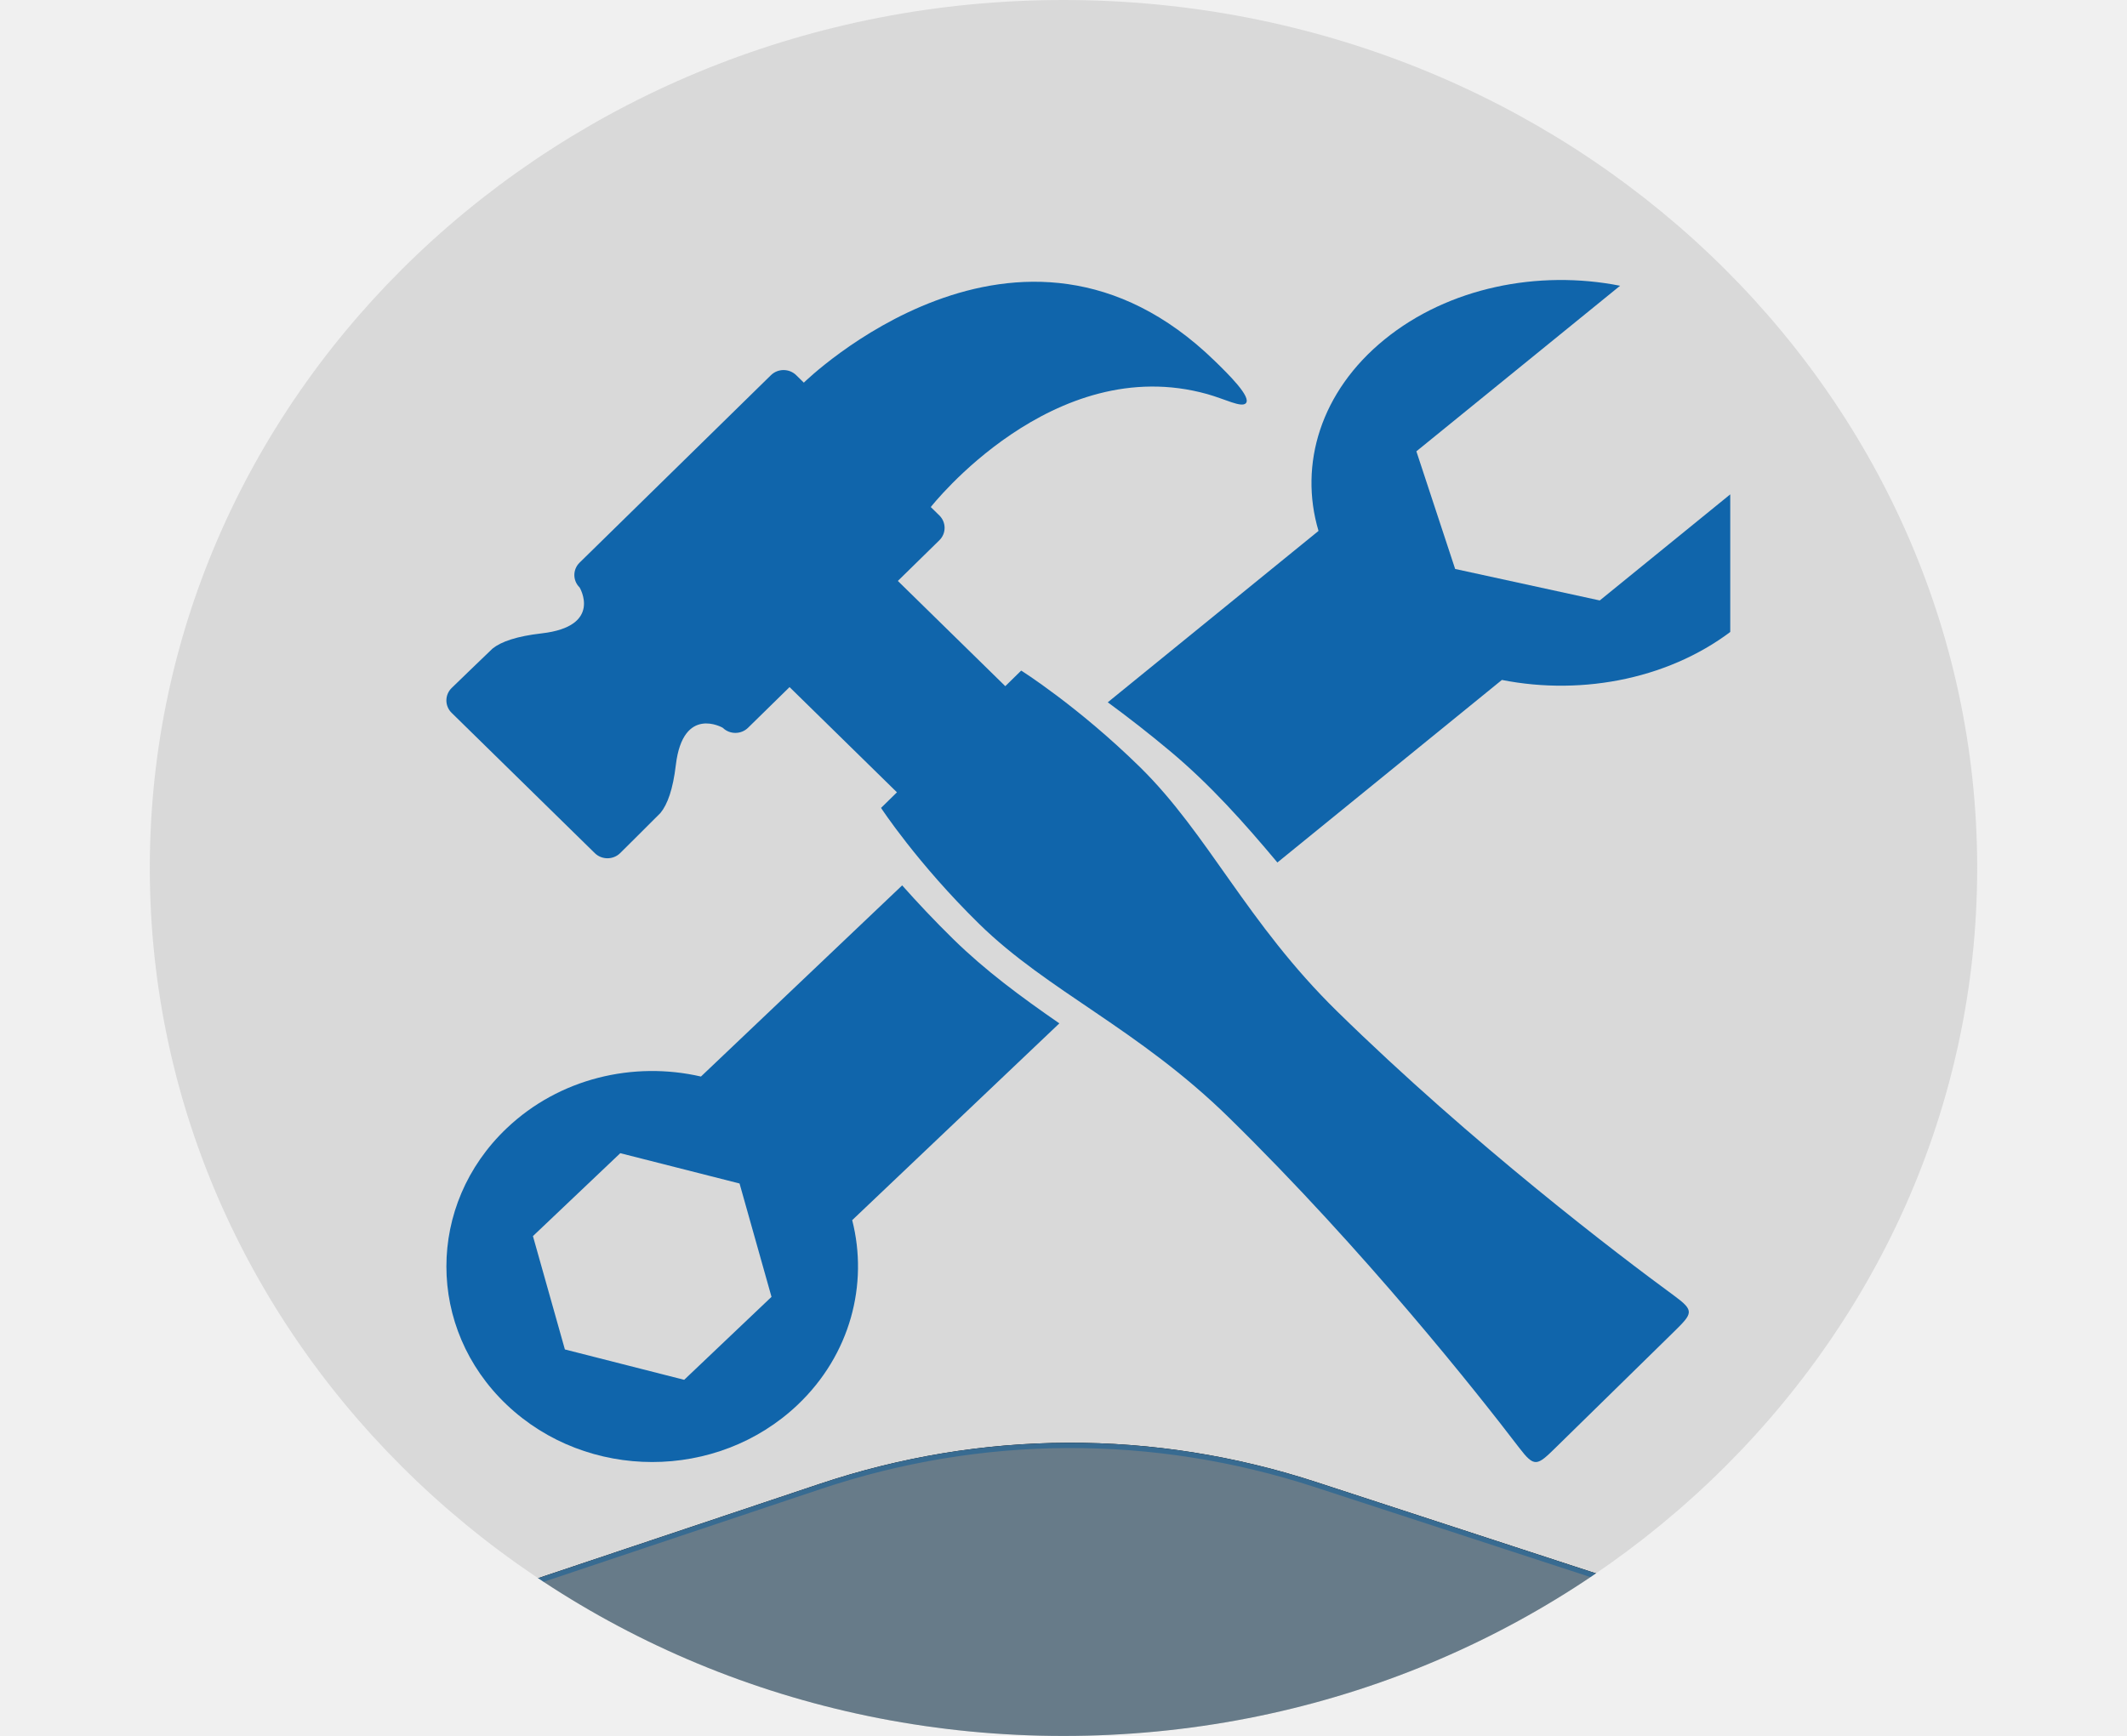
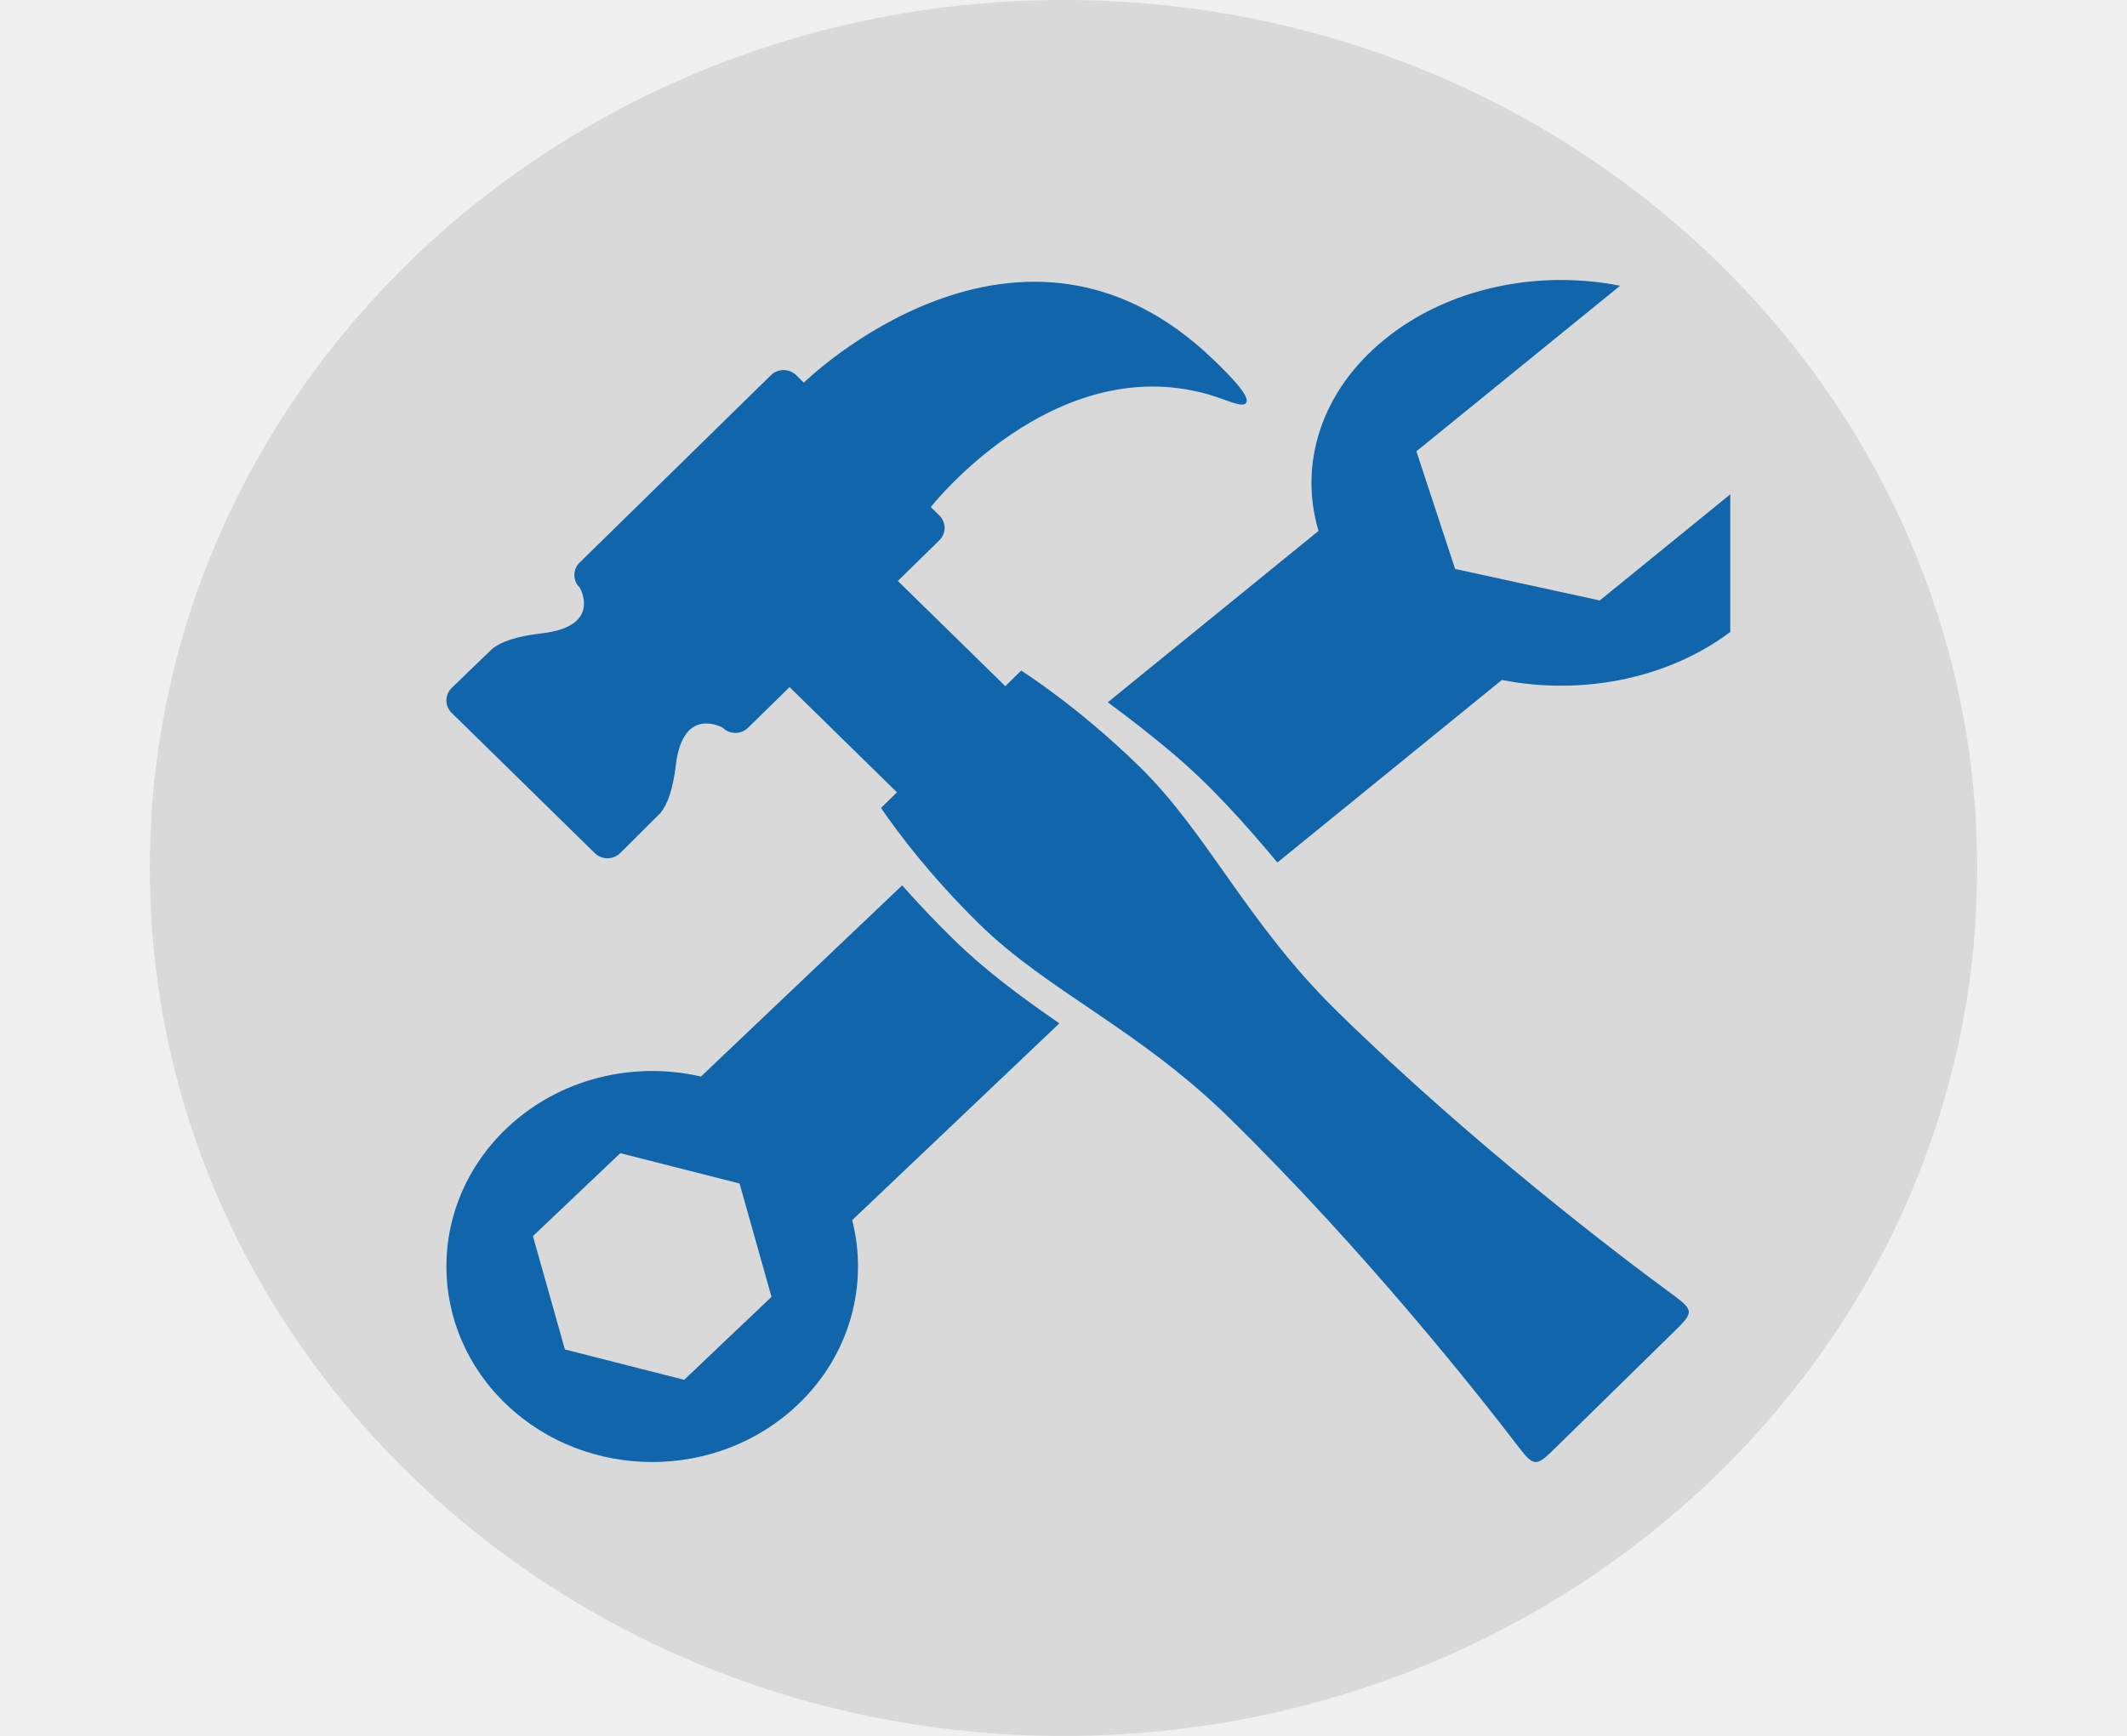
<svg xmlns="http://www.w3.org/2000/svg" width="403" height="329" viewBox="0 0 403 329" fill="none" version="1.1" id="svg26">
  <ellipse cx="201.5" cy="164.5" rx="173.116" ry="164.5" fill="#d9d9d9" id="ellipse2" style="stroke-width:0.927" />
  <mask id="mask0_5_23" style="mask-type:alpha" maskUnits="userSpaceOnUse" x="0" y="0" width="403" height="329">
    <ellipse cx="201.5" cy="164.5" rx="201.5" ry="164.5" fill="#D9D9D9" id="ellipse4" />
  </mask>
-   <g mask="url(#mask0_5_23)" id="g11" transform="matrix(0.8591354,0,0,1,28.38422,0)">
-     <path d="m 639.278,416.437 h 376.762 c 35.39,0 64.07,-28.687 64.07,-64.074 0,-48.952 -52.67,-79.823 -95.378,-55.905 l -29.115,16.304 c -20.804,11.65 -45.591,13.867 -68.132,6.092 L 787.198,284.263 c -34.604,-11.936 -71.82,-14.146 -107.594,-6.389 l -196.796,42.67 c -31.894,6.915 -64.996,5.921 -96.418,-2.897 L 257.132,281.373 c -35.775,-10.039 -73.638,-9.915 -109.346,0.361 L 33.05,314.75 c -36.163,10.406 -75.03,5.22 -107.2,-14.303 l -11.43,-6.936 c -36.078,-21.894 -81.356,-21.825 -117.368,0.179 l -40.136,24.525 c -12.843,7.848 -29.066,7.563 -41.626,-0.732 -25.803,-17.042 -60.201,1.463 -60.201,32.386 v 18.047 c 0,26.797 21.724,48.521 48.521,48.521 h 64.251 475.007 z" fill="#084c69" stroke="#000000" id="path7" />
-     <path d="m 639.278,416.437 h 376.762 c 35.39,0 64.07,-28.687 64.07,-64.074 0,-48.952 -52.67,-79.823 -95.378,-55.905 l -29.115,16.304 c -20.804,11.65 -45.591,13.867 -68.132,6.092 L 787.198,284.263 c -34.604,-11.936 -71.82,-14.146 -107.594,-6.389 l -196.796,42.67 c -31.894,6.915 -64.996,5.921 -96.418,-2.897 L 257.132,281.373 c -35.775,-10.039 -73.638,-9.915 -109.346,0.361 L 33.05,314.75 c -36.163,10.406 -75.03,5.22 -107.2,-14.303 l -11.43,-6.936 c -36.078,-21.894 -81.356,-21.825 -117.368,0.179 l -40.136,24.525 c -12.843,7.848 -29.066,7.563 -41.626,-0.732 -25.803,-17.042 -60.201,1.463 -60.201,32.386 v 18.047 c 0,26.797 21.724,48.521 48.521,48.521 h 64.251 475.007 z" fill="#677b89" stroke="#386b91" id="path9" />
-   </g>
  <g clip-path="url(#clip0_5_23)" id="g19" transform="matrix(0.8591354,0,0,1,28.38422,0)">
    <path d="m 336.151,245.552 c -12.097,-7.609 -44.305,-28.624 -74.304,-53.879 -19.938,-16.795 -28.418,-33.609 -43.534,-46.336 -13.691,-11.528 -26.144,-18.246 -26.144,-18.246 l -3.507,2.953 -23.692,-19.945 9.152,-7.706 c 1.543,-1.298 1.543,-3.401 0,-4.705 l -1.891,-1.592 c 0.009,-0.007 26.934,-29.586 60.979,-21.407 3.954,0.958 7.48,2.587 8.48,1.756 1.361,-1.141 -3.822,-5.525 -6.859,-8.06 -43.068,-35.976 -90.575,4.116 -90.598,4.135 l -1.676,-1.413 c -1.543,-1.297 -4.041,-1.297 -5.58,0 L 94.785,106.628 c -1.544,1.301 -1.544,3.407 0,4.705 0,0 5.165,7.377 -8.38,8.705 -5.453,0.54 -8.868,1.543 -10.805,2.867 -0.228,0.156 -9.037,7.489 -9.037,7.489 -1.544,1.298 -1.544,3.408 0,4.705 l 31.574,26.589 c 1.534,1.297 4.042,1.297 5.585,0 0,0 8.704,-7.419 8.892,-7.613 1.566,-1.633 2.762,-4.503 3.393,-9.096 1.589,-11.408 10.338,-7.054 10.338,-7.054 1.544,1.301 4.051,1.301 5.59,0 l 9.152,-7.706 23.682,19.942 -3.507,2.956 c 0,0 7.983,10.487 21.673,22.015 15.111,12.724 35.086,19.863 55.029,36.658 29.989,25.254 54.946,52.369 63.997,62.558 3.415,3.836 3.959,3.482 8.128,-0.034 l 13.011,-10.953 13.001,-10.949 c 4.178,-3.527 4.608,-3.982 0.05,-6.86 z" fill="#1065ab" id="path13" />
    <path d="m 211.264,133.1 c 4.385,2.773 9.053,5.876 13.826,9.315 8.814,6.352 16.189,13.459 23.581,21.045 l 49.51,-34.597 c 18.055,3.068 37.871,-0.332 51.962,-10.162 14.086,-9.846 18.925,-23.696 14.557,-36.3 l -44.937,31.398 -31.892,-5.969 -8.549,-22.295 44.926,-31.378 c -18.039,-3.068 -37.861,0.325 -51.941,10.174 -14.091,9.838 -18.936,23.684 -14.567,36.288 z" fill="#1065ab" id="path15" />
    <path d="m 177.241,178.025 c -4.211,-3.542 -7.983,-7.002 -11.321,-10.226 l -44.374,36.229 c -14.883,-2.949 -31.231,0.313 -42.84,9.802 -17.732,14.465 -17.728,37.929 0,52.398 17.723,14.476 46.457,14.476 64.18,0 11.622,-9.488 15.618,-22.831 12.015,-34.984 l 45.685,-37.293 c -8.403,-4.988 -16.29,-9.987 -23.345,-15.926 z m -59.394,83.48 -26.308,-5.757 -7.046,-21.481 19.262,-15.714 26.304,5.745 7.047,21.485 z" fill="#1065ab" id="path17" />
  </g>
  <defs id="defs24">
    <clipPath id="clip0_5_23">
      <rect width="292.266" height="238.599" fill="white" transform="translate(56.2748 45.9415)" id="rect21" />
    </clipPath>
  </defs>
</svg>
